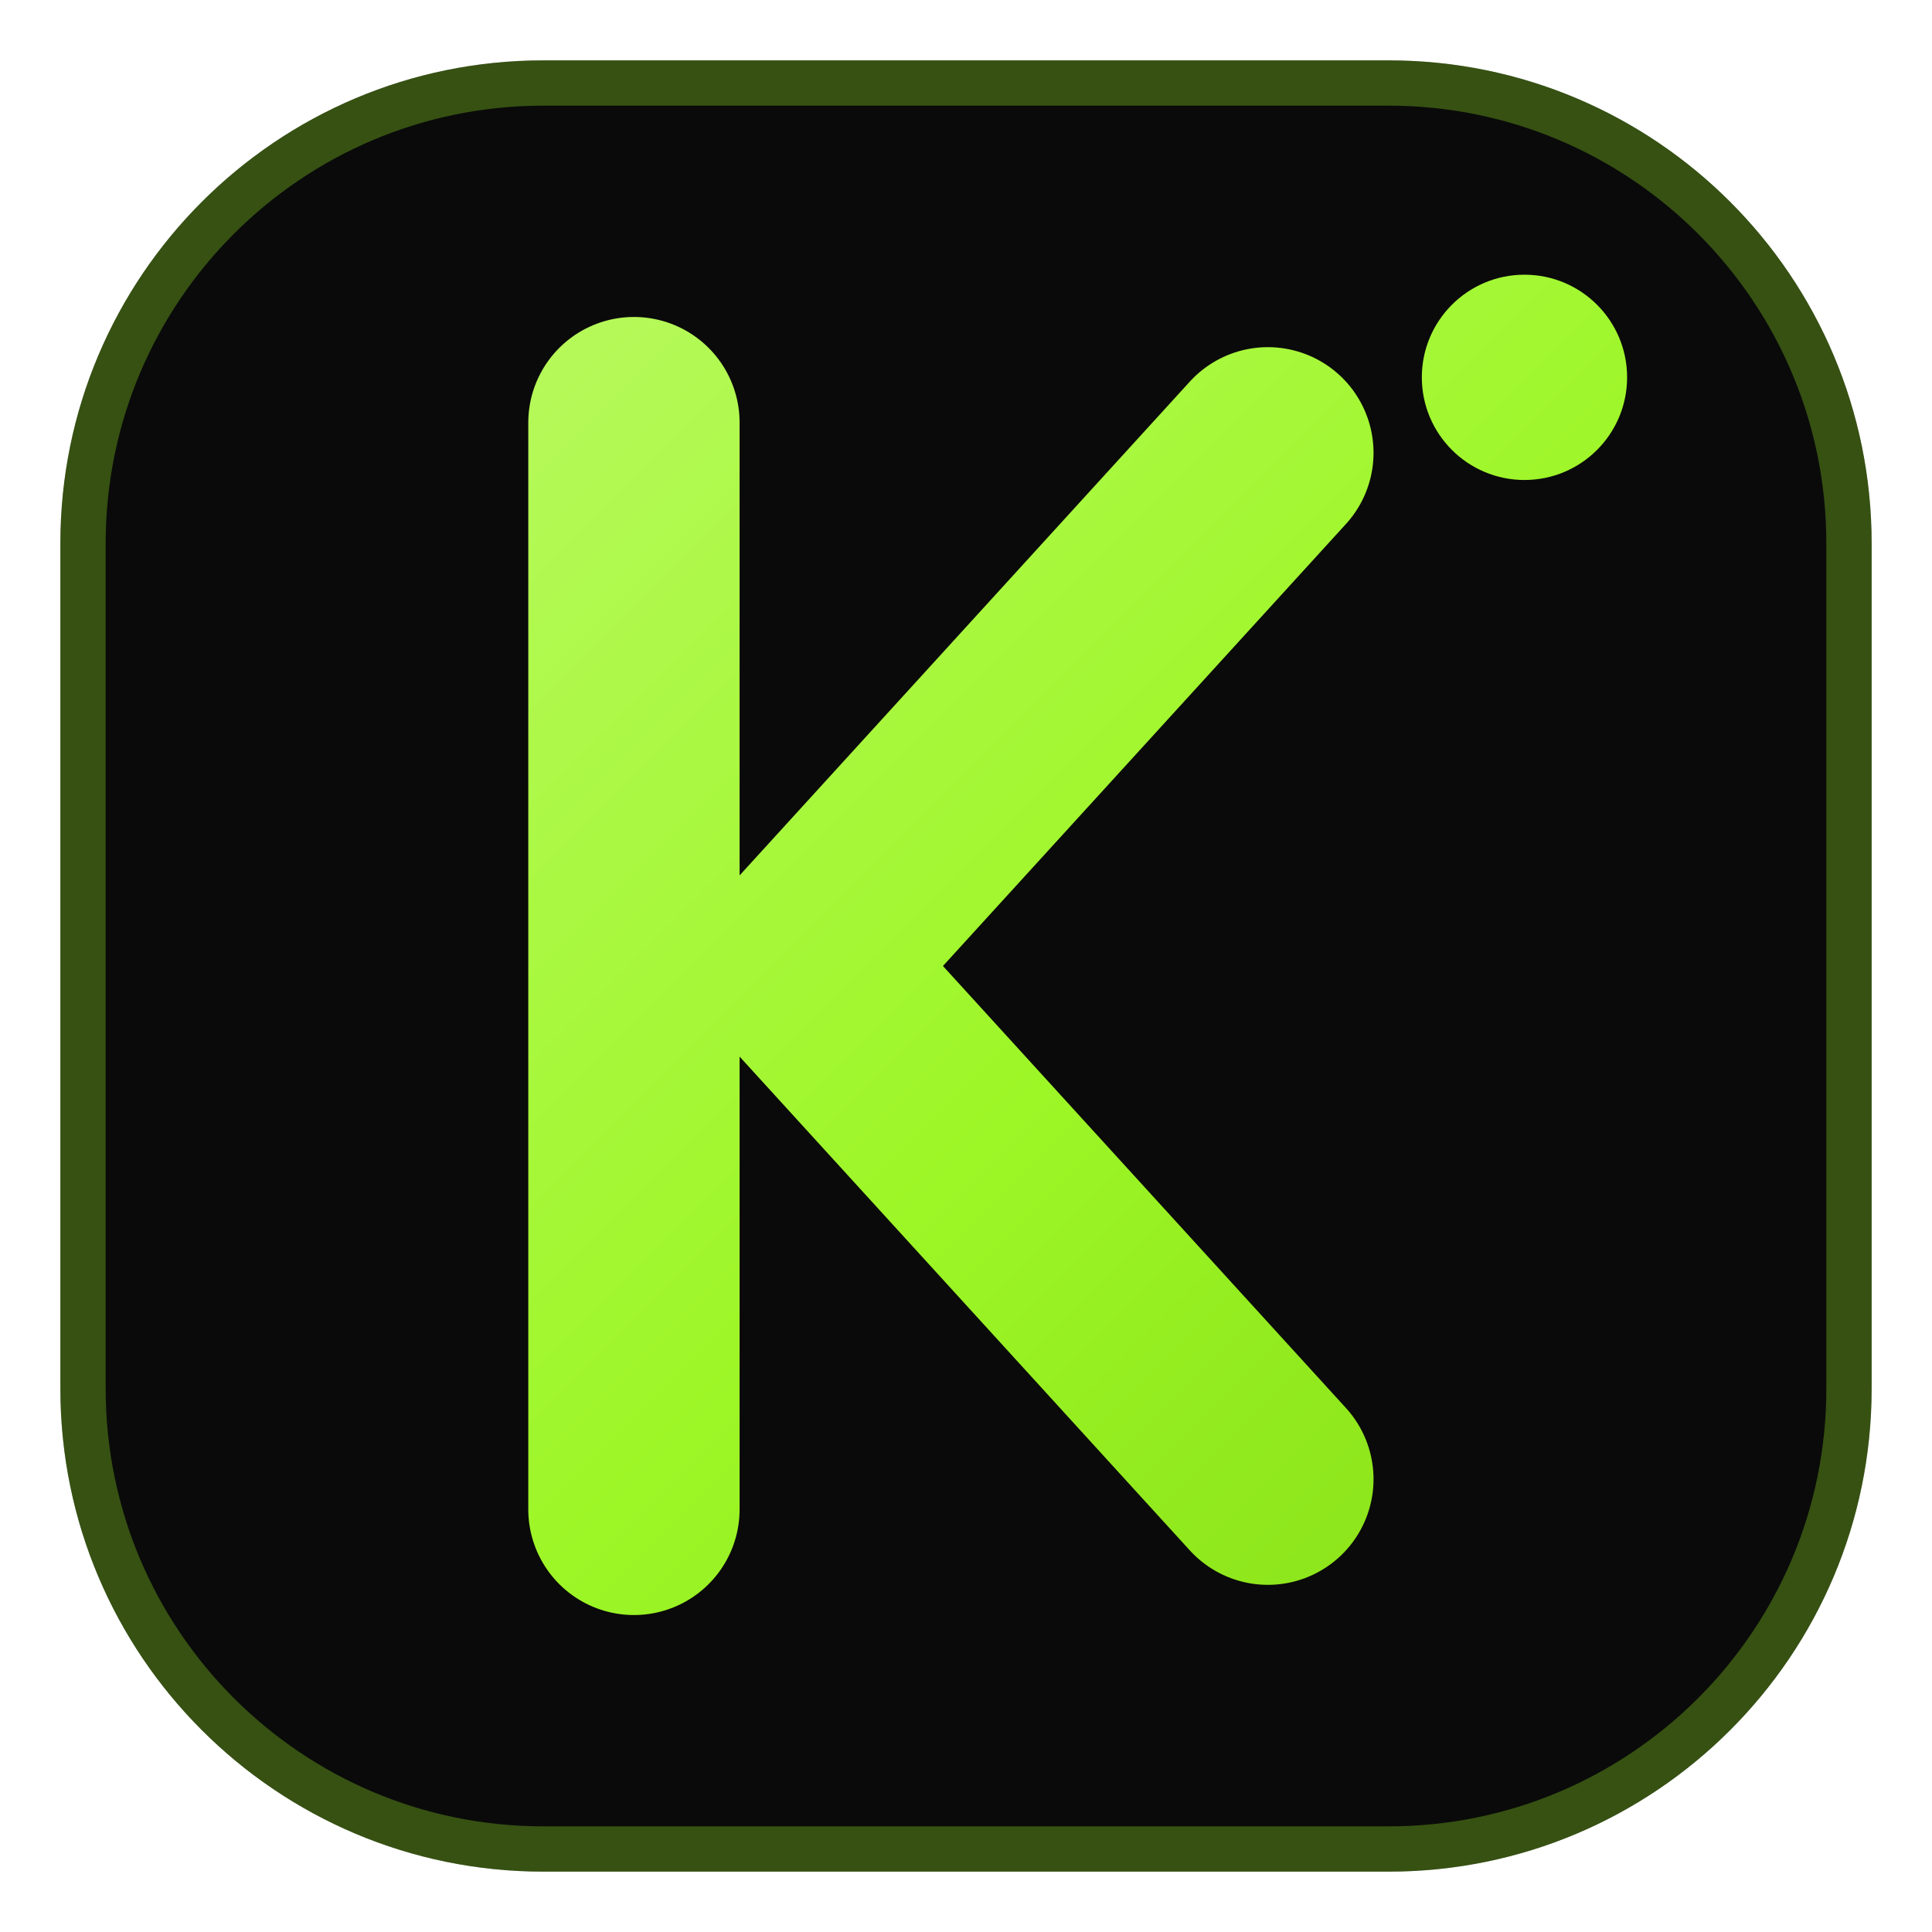
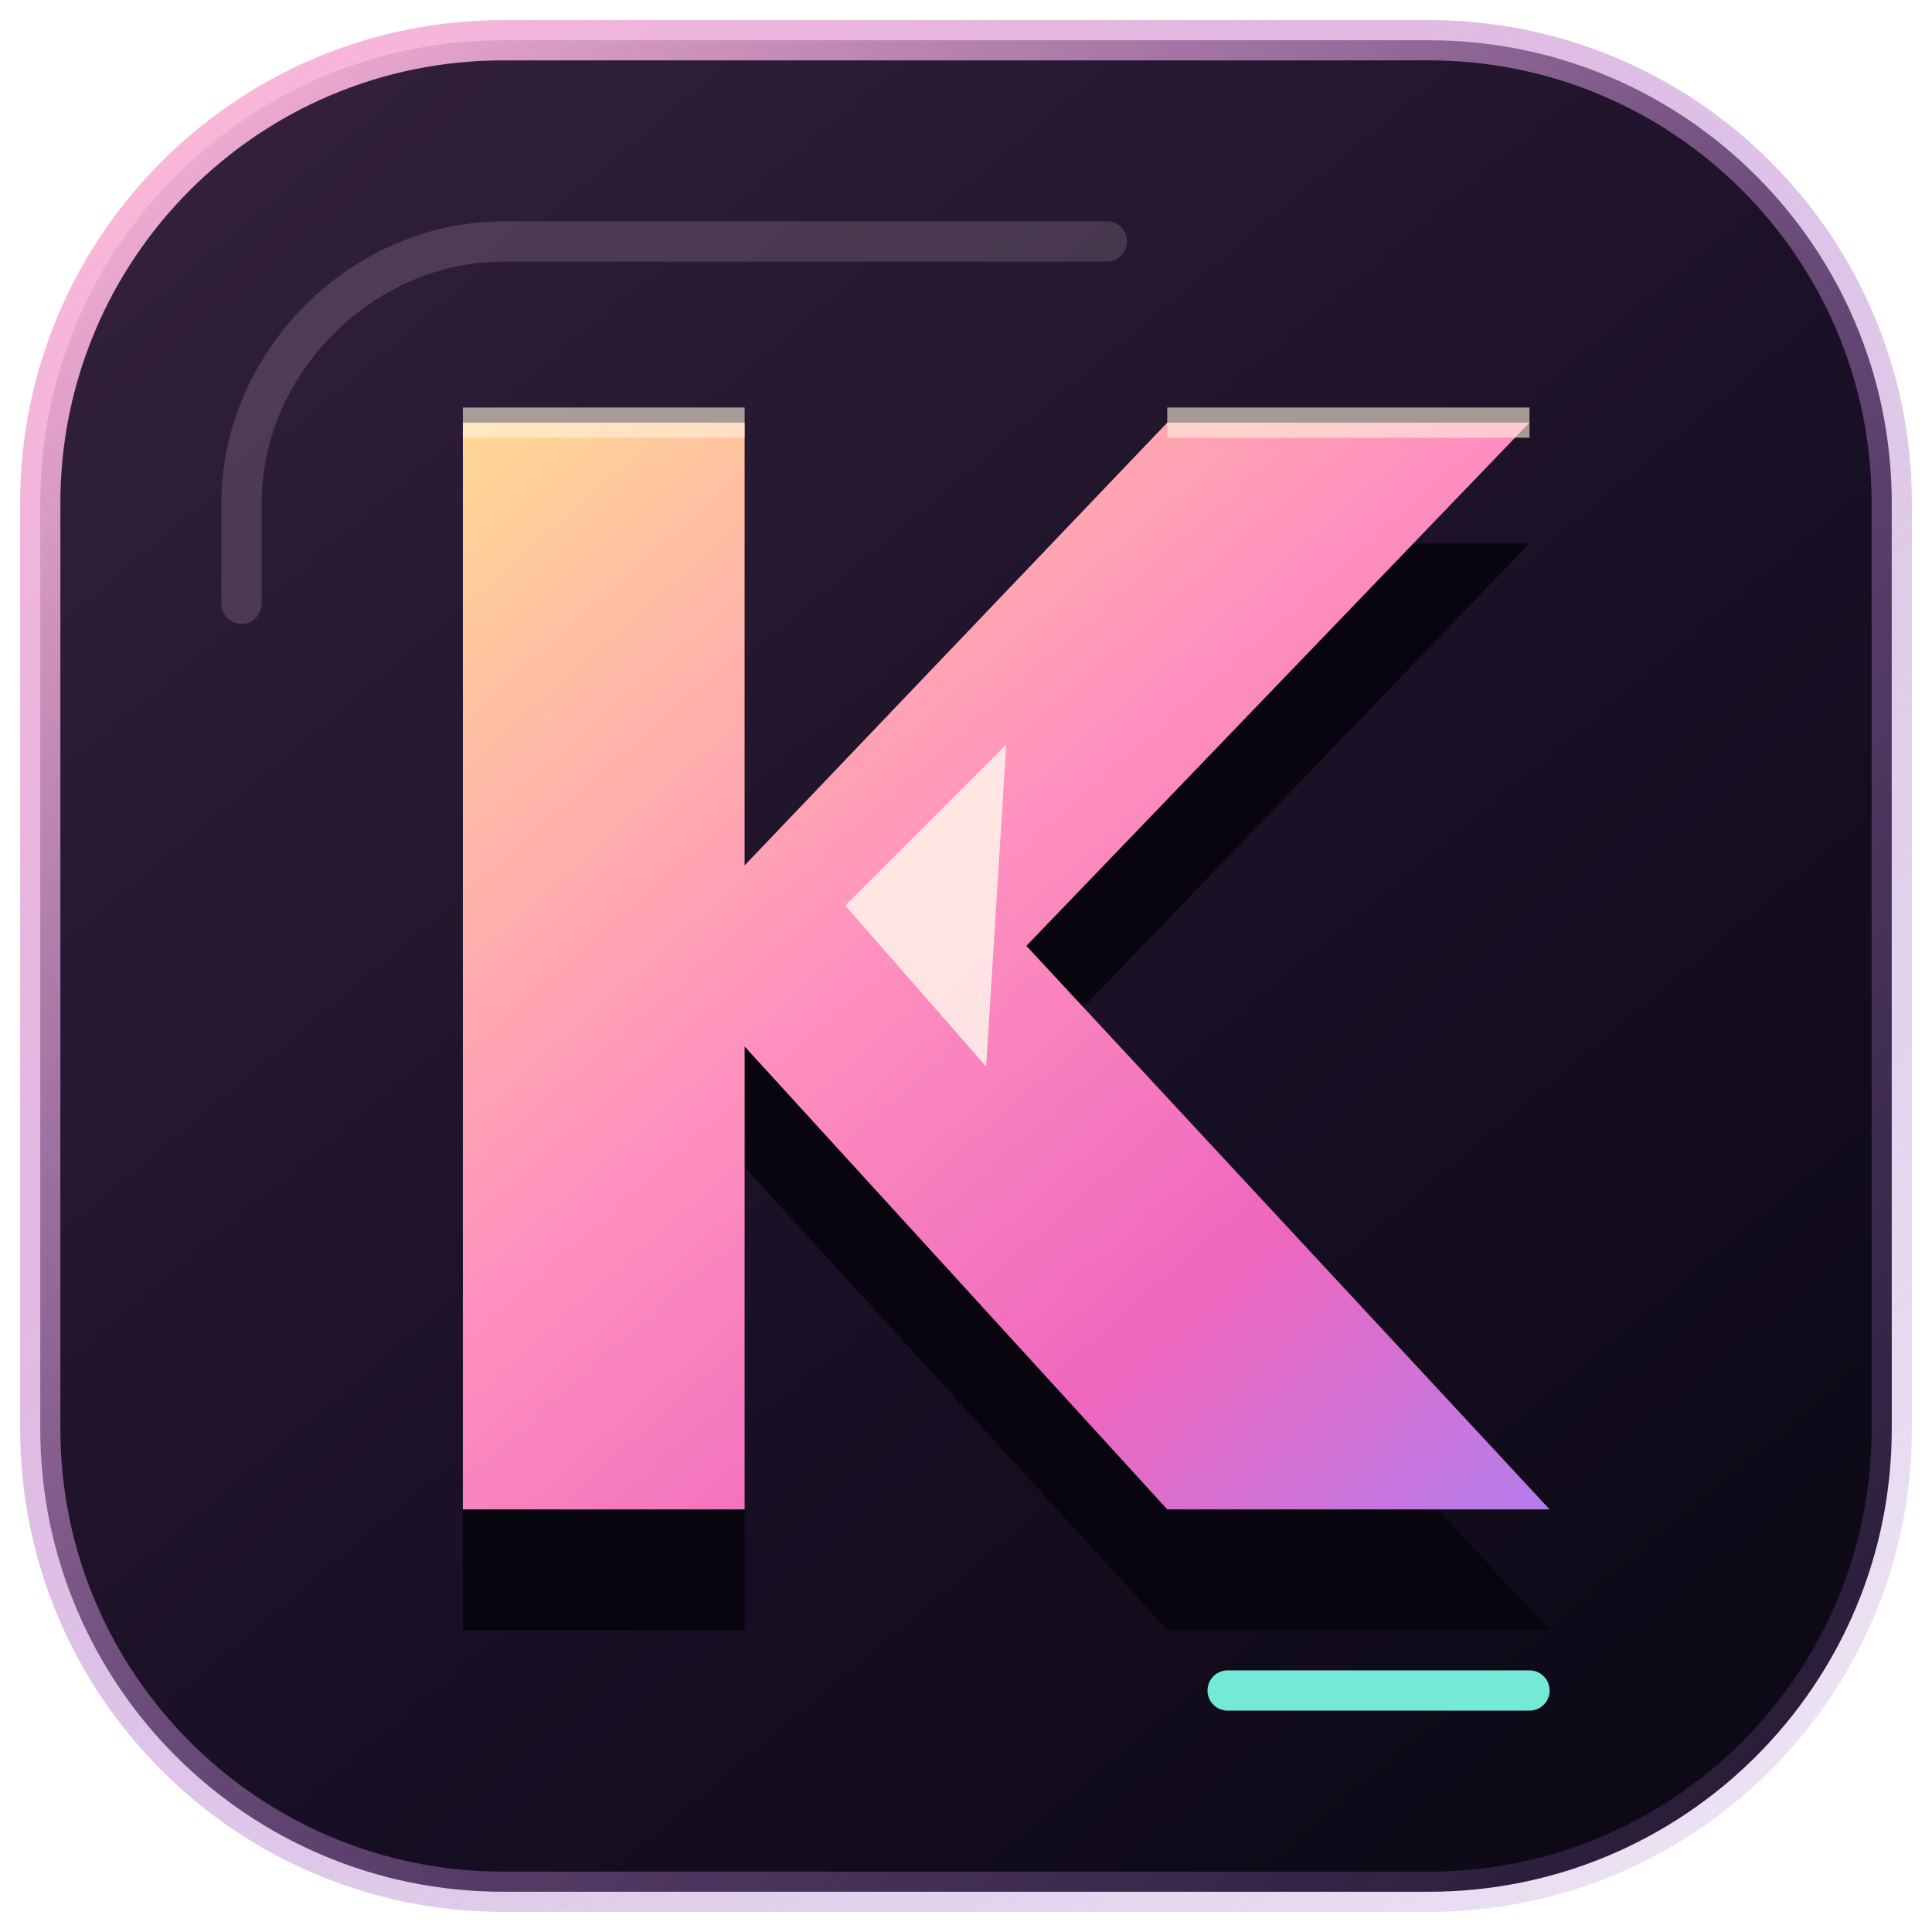
- <svg xmlns="http://www.w3.org/2000/svg" viewBox="0 0 64 64">
+ <svg xmlns="http://www.w3.org/2000/svg" viewBox="0 0 96 96" fill="none">
  <defs>
-     <linearGradient id="g" x1="0" y1="0" x2="64" y2="64" gradientUnits="userSpaceOnUse">
-       <stop offset="0" stop-color="#C8FC80" />
-       <stop offset=".55" stop-color="#9DF626" />
-       <stop offset="1" stop-color="#7AD10E" />
+     <linearGradient id="base" x1="8" y1="3" x2="86" y2="96" gradientUnits="userSpaceOnUse">
+       <stop stop-color="#34213e" />
+       <stop offset=".6" stop-color="#170f23" />
+       <stop offset="1" stop-color="#0b0814" />
+     </linearGradient>
+     <linearGradient id="atardecer" x1="23" y1="20" x2="76" y2="80" gradientUnits="userSpaceOnUse">
+       <stop stop-color="#ffda92" />
+       <stop offset=".42" stop-color="#ff91be" />
+       <stop offset=".72" stop-color="#ee67be" />
+       <stop offset="1" stop-color="#ac80f3" />
+     </linearGradient>
+     <linearGradient id="borde" x1="6" y1="2" x2="93" y2="96" gradientUnits="userSpaceOnUse">
+       <stop stop-color="#ffb7d8" />
+       <stop offset=".48" stop-color="#bc87cf" stop-opacity=".5" />
+       <stop offset="1" stop-color="#9268bf" stop-opacity=".15" />
    </linearGradient>
  </defs>
-   <rect x="2" y="2" width="60" height="60" rx="16" fill="#0A0A0A" />
-   <rect x="2.75" y="2.75" width="58.5" height="58.5" rx="15.25" fill="none" stroke="#9DF626" stroke-opacity=".3" stroke-width="1.5" />
-   <path d="M21 14v36M42 15L26.5 32 42 49" fill="none" stroke="url(#g)" stroke-width="7" stroke-linecap="round" stroke-linejoin="round" />
-   <circle cx="50.5" cy="12.5" r="3.4" fill="url(#g)" />
+   <rect x="2" y="2" width="92" height="92" rx="23" fill="url(#base)" stroke="url(#borde)" stroke-width="2" />
+   <path d="M12 30V25c0-7 6-13 13-13h30" stroke="#ffdae9" stroke-opacity=".16" stroke-width="2" stroke-linecap="round" />
+   <path d="M23 24h14v22l21-22h18L51 50l26 28H58L37 55v23H23V24Z" fill="#09050f" transform="translate(0 3)" />
+   <path d="M23 21h14v22l21-22h18L51 47l26 28H58L37 52v23H23V21Z" fill="url(#atardecer)" />
+   <path d="m42 45 8-8-1 16-7-8Z" fill="#fff3eb" fill-opacity=".85" />
+   <path d="M23 21h14M58 21h18" stroke="#fff1dc" stroke-opacity=".6" stroke-width="1.5" />
+   <path d="M61 84h15" stroke="#74e9d7" stroke-width="2" stroke-linecap="round" />
</svg>
